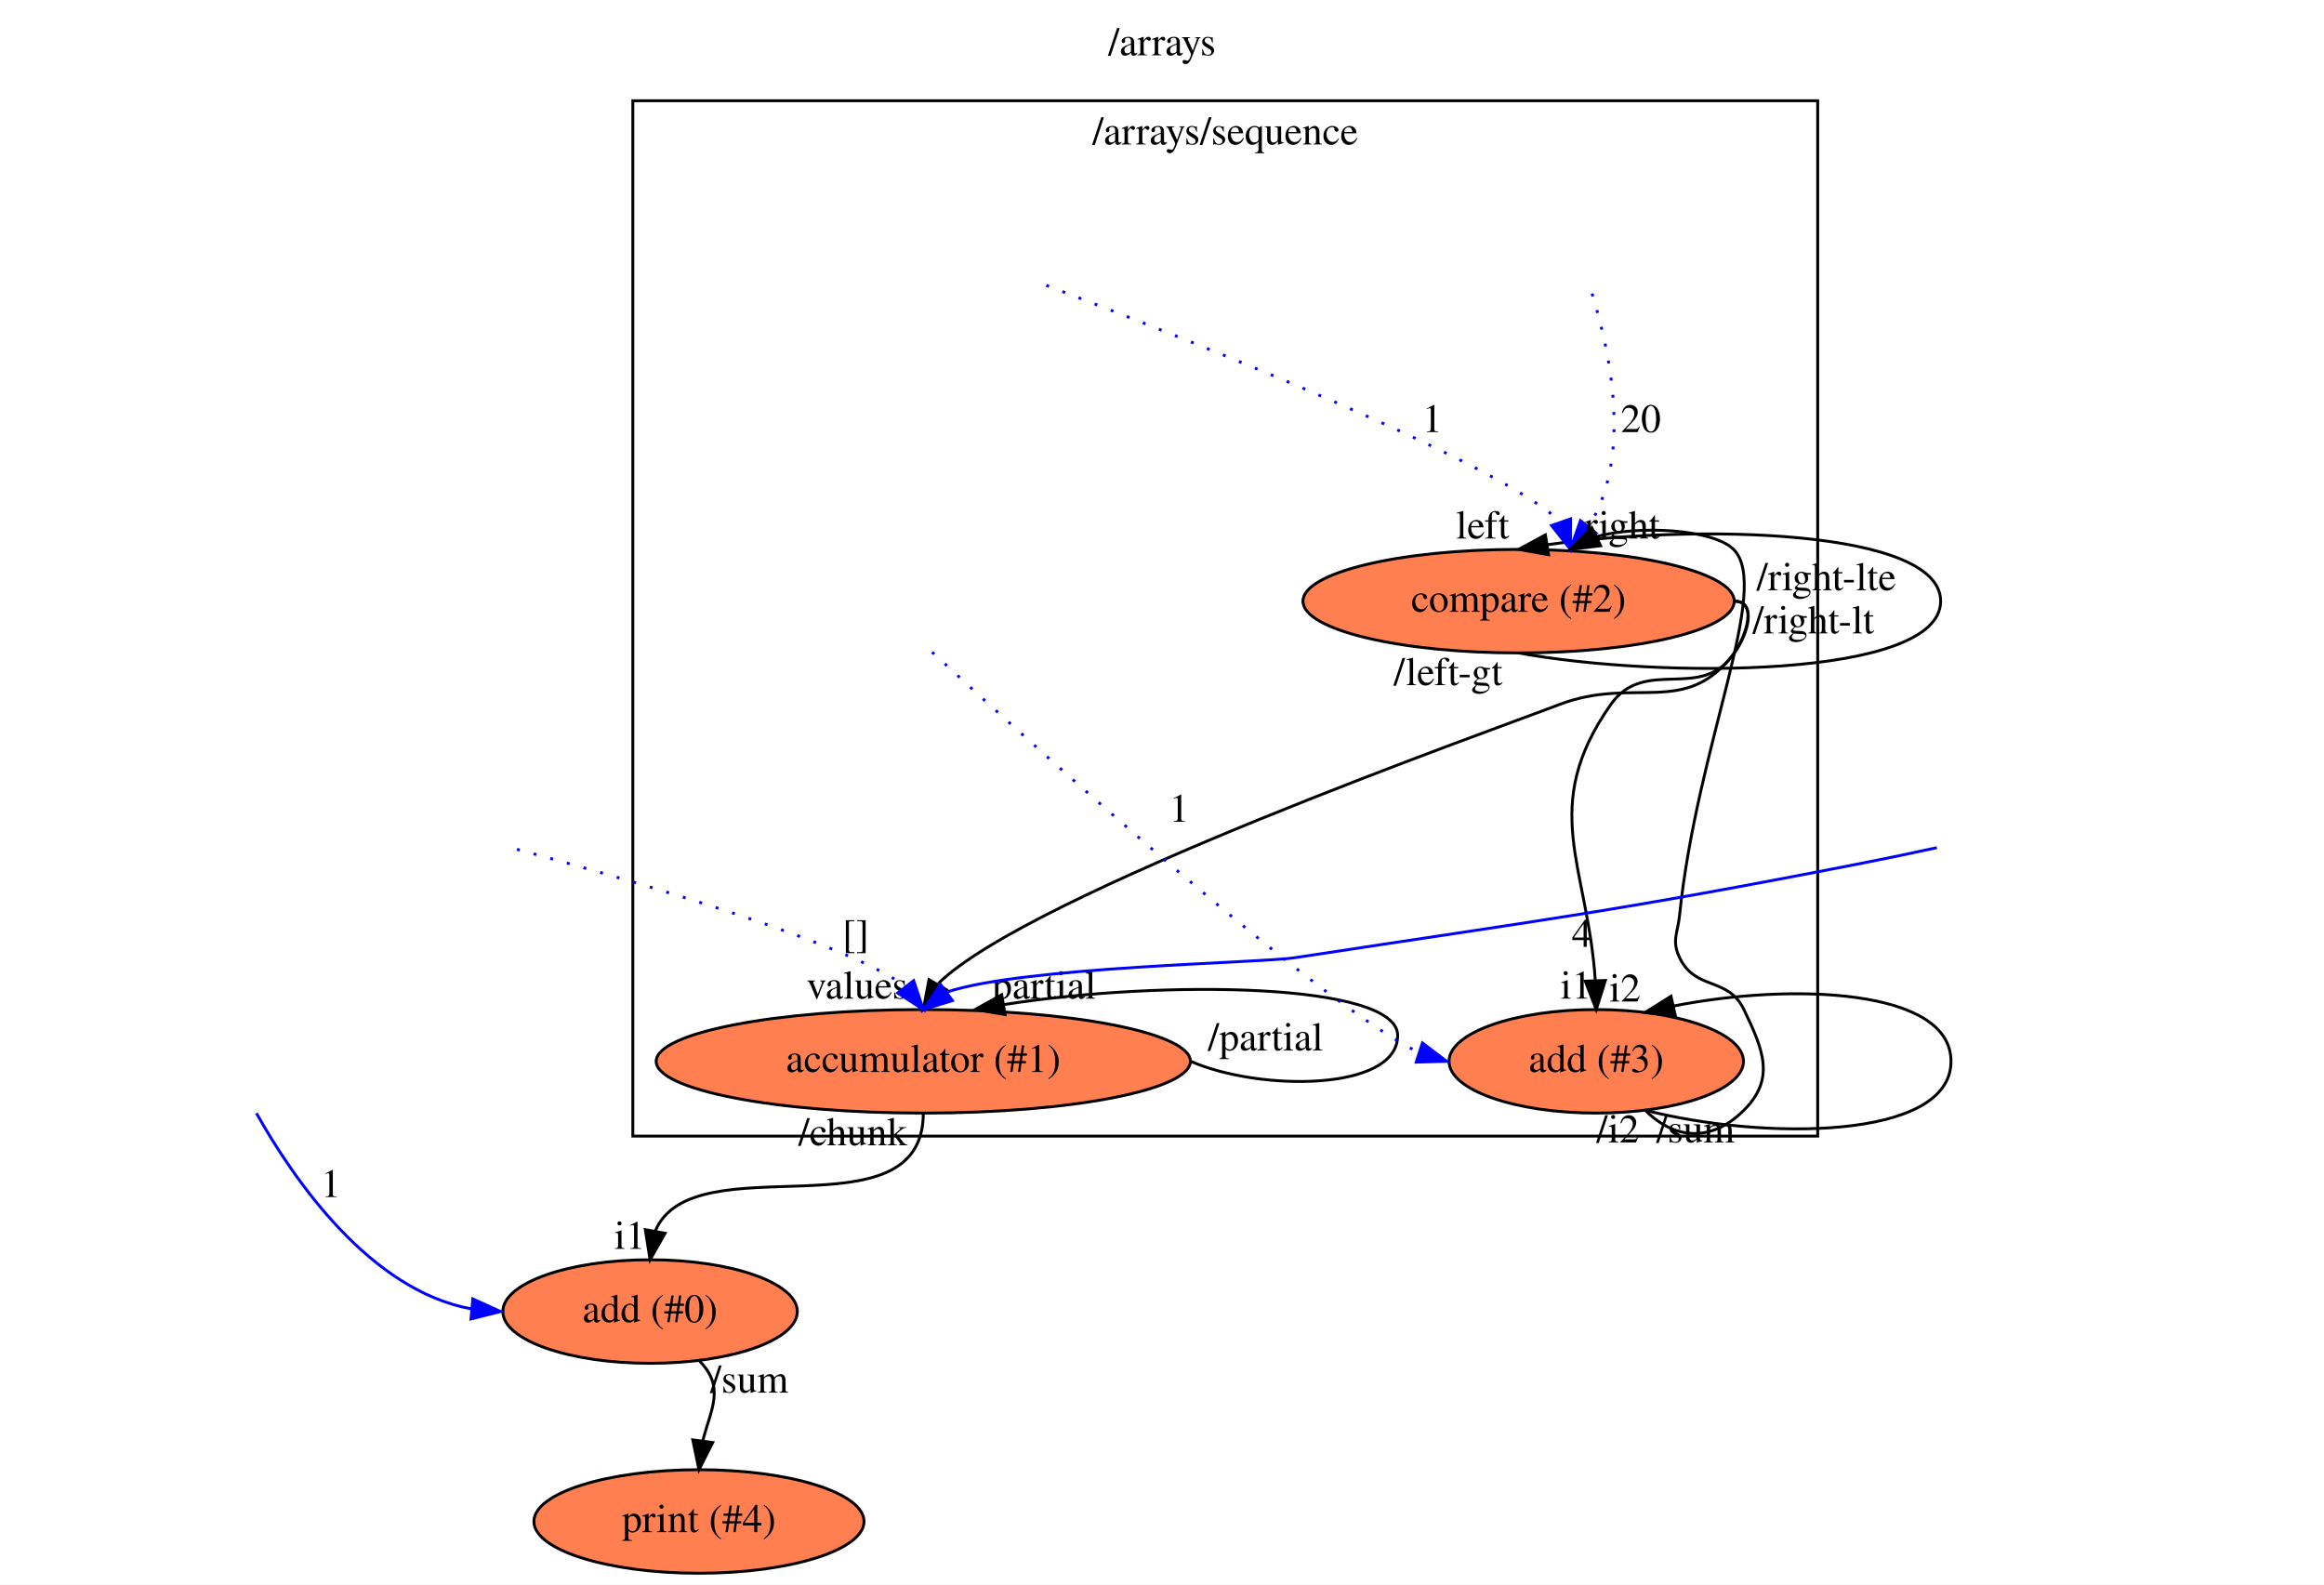
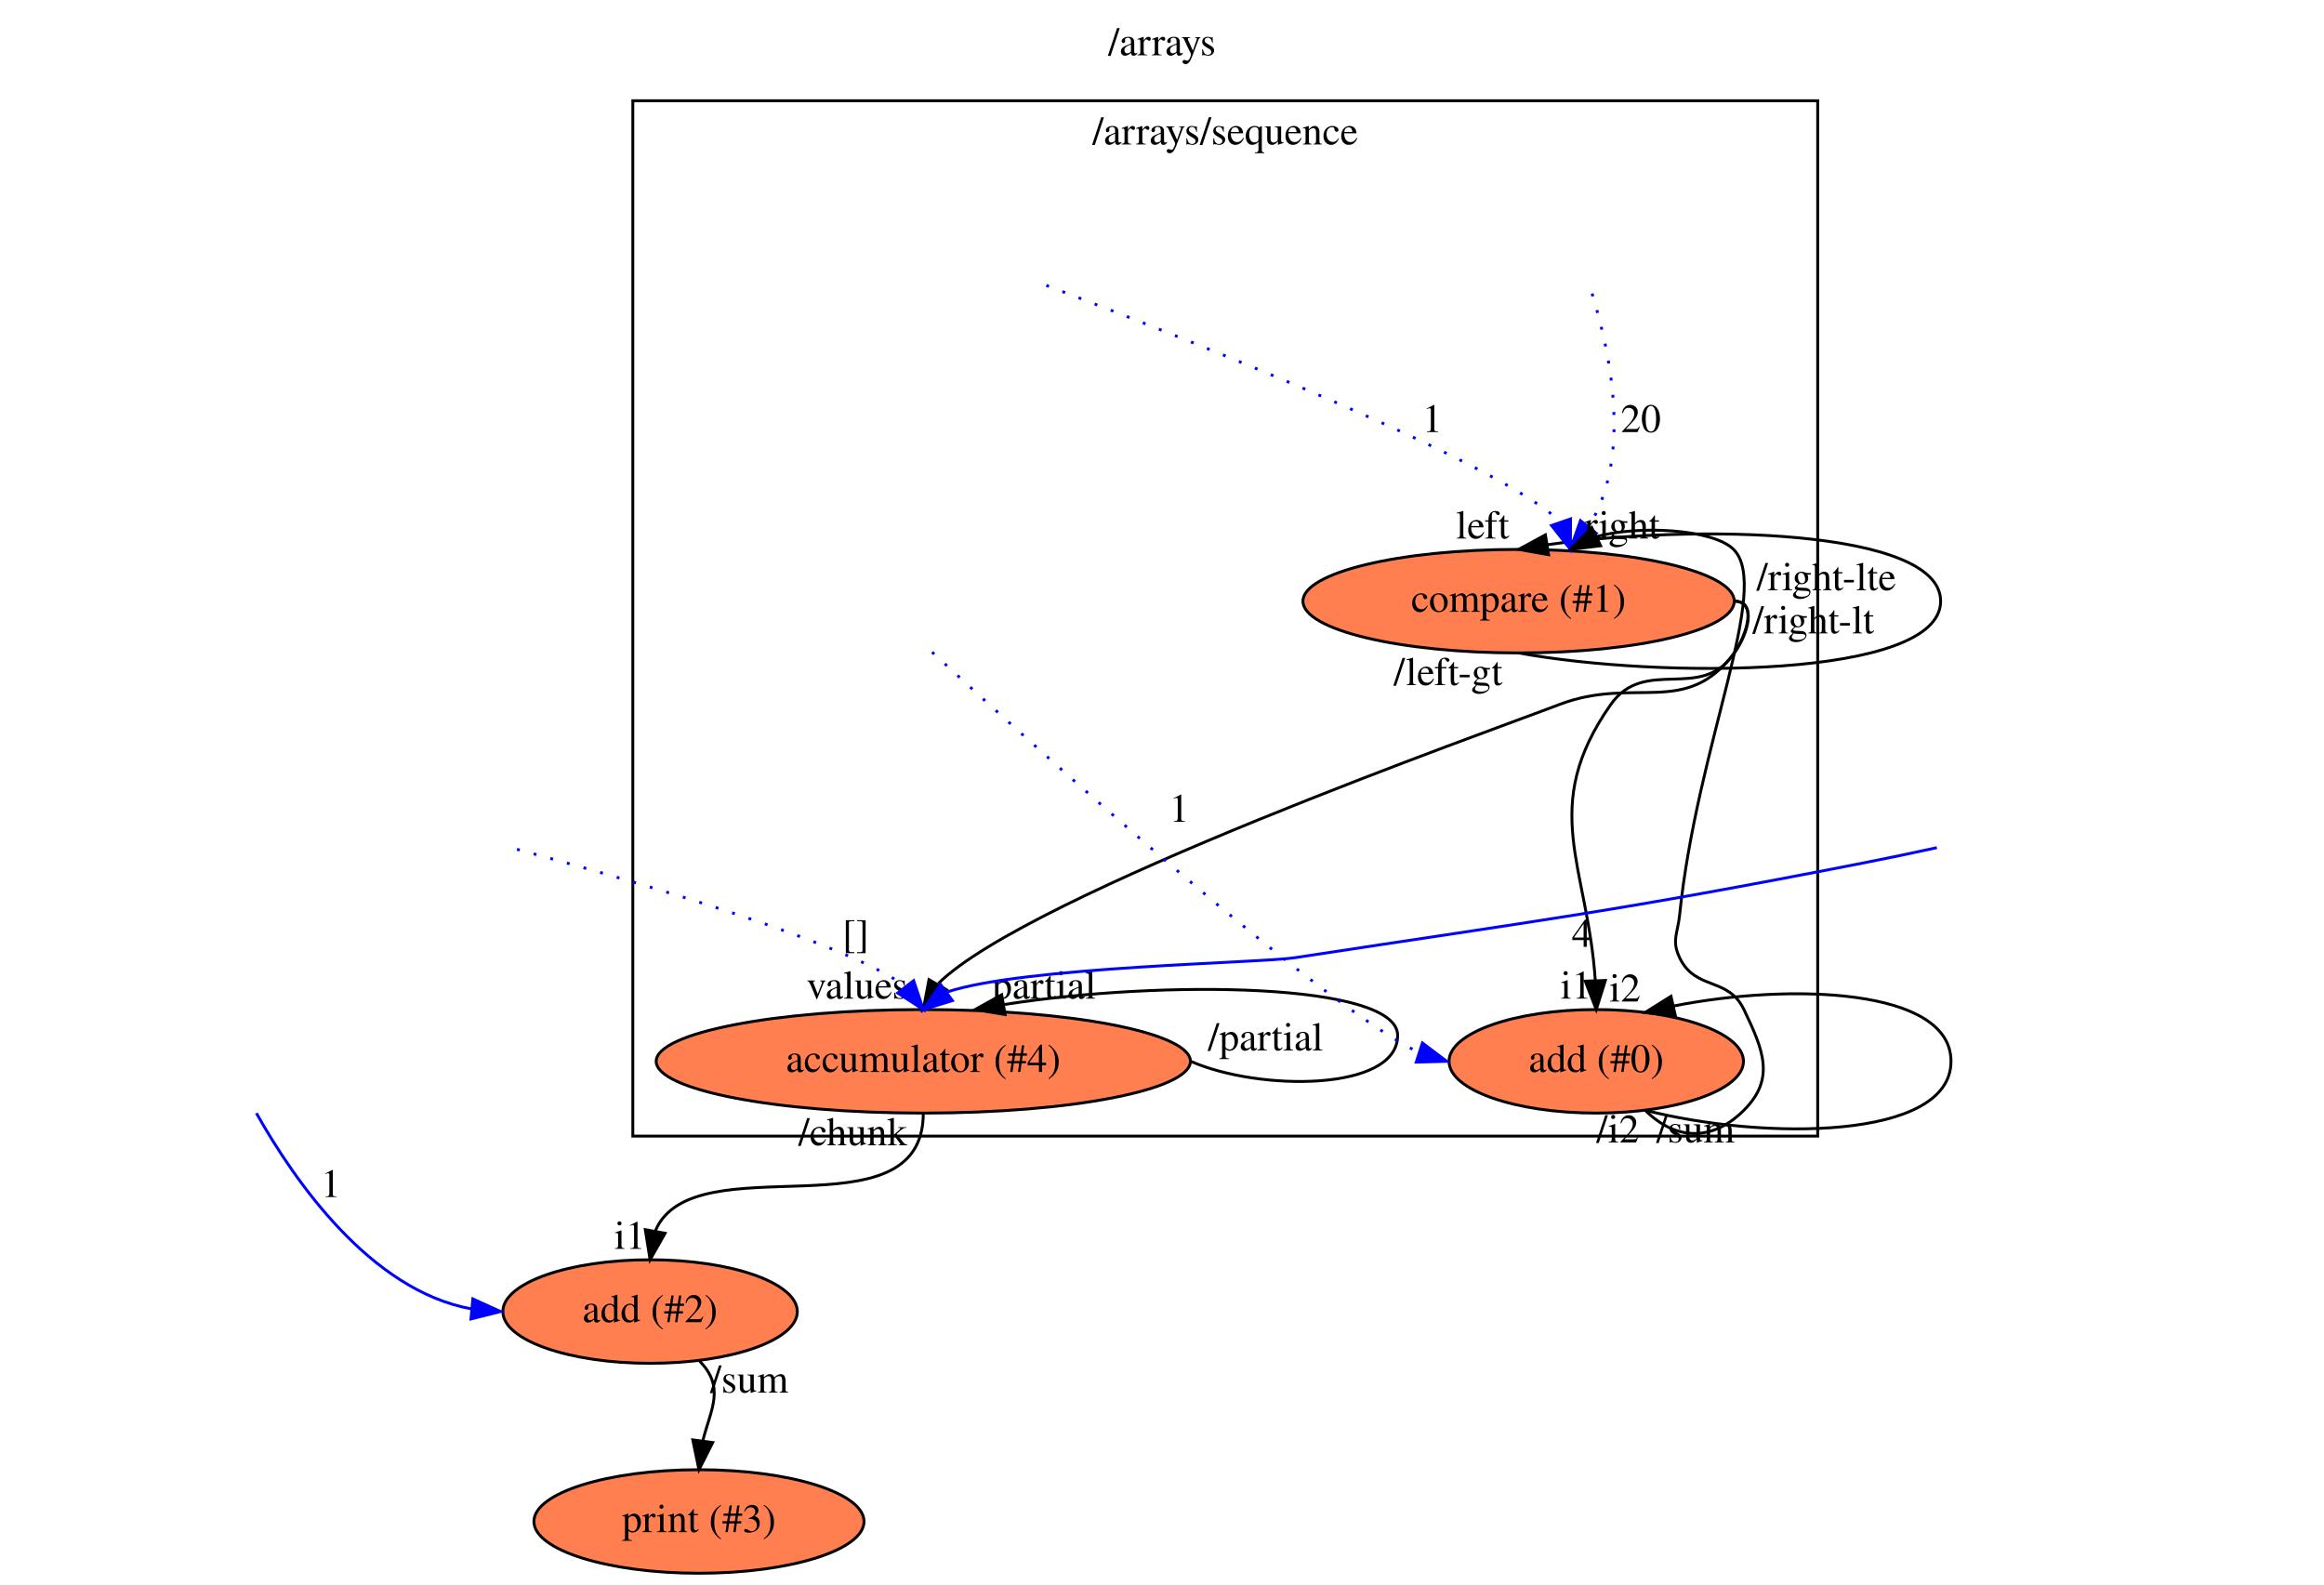
<svg xmlns="http://www.w3.org/2000/svg" xmlns:xlink="http://www.w3.org/1999/xlink" width="808pt" height="551pt" viewBox="0.00 0.00 808.09 551.00">
  <g id="graph0" class="graph" transform="scale(1 1) rotate(0) translate(4 547)">
    <polygon fill="#ffffff" stroke="transparent" points="-4,4 -4,-547 804.087,-547 804.087,4 -4,4" />
    <text text-anchor="middle" x="400.043" y="-527.8" font-family="Times,serif" font-size="14.00" fill="#000000">/arrays</text>
    <g id="clust1" class="cluster">
      <polygon fill="none" stroke="#000000" points="216.043,-152 216.043,-512 628.043,-512 628.043,-152 216.043,-152" />
      <text text-anchor="middle" x="422.043" y="-496.8" font-family="Times,serif" font-size="14.00" fill="#000000">/arrays/sequence</text>
    </g>
    <g id="node1" class="node">
      <g id="a_node1">
-         <a xlink:href="file:///home/travis/build/andrewdavidmackenzie/flow/flowstdlib/control/compare_switch/compare_switch.html" xlink:title="compare (#2)">
+         <a xlink:href="file:///home/travis/build/andrewdavidmackenzie/flow/flowstdlib/control/compare_switch/compare_switch.html" xlink:title="compare (#1)">
          <ellipse fill="#ff7f50" stroke="#000000" cx="524.043" cy="-338" rx="74.987" ry="18" />
-           <text text-anchor="middle" x="524.043" y="-334.3" font-family="Times,serif" font-size="14.00" fill="#000000">compare (#2)</text>
+           <text text-anchor="middle" x="524.043" y="-334.3" font-family="Times,serif" font-size="14.00" fill="#000000">compare (#1)</text>
        </a>
      </g>
    </g>
    <g id="edge4" class="edge">
      <path fill="none" stroke="#000000" d="M524.043,-320C572.958,-311 670.787,-311 670.787,-338 670.787,-363.26 585.162,-364.888 534.072,-357.623" />
      <polygon fill="#000000" stroke="#000000" points="534.474,-354.143 524.043,-356 533.356,-361.053 534.474,-354.143" />
      <text text-anchor="middle" x="511.543" y="-359.8" font-family="Times,serif" font-size="14.00" fill="#000000">left</text>
      <text text-anchor="middle" x="499.543" y="-308.8" font-family="Times,serif" font-size="14.00" fill="#000000">/left-gt</text>
    </g>
    <g id="node4" class="node">
      <g id="a_node4">
-         <a xlink:href="file:///home/travis/build/andrewdavidmackenzie/flow/flowstdlib/data/accumulate/accumulate.html" xlink:title="accumulator (#1)">
+         <a xlink:href="file:///home/travis/build/andrewdavidmackenzie/flow/flowstdlib/data/accumulate/accumulate.html" xlink:title="accumulator (#4)">
          <ellipse fill="#ff7f50" stroke="#000000" cx="317.043" cy="-178" rx="92.883" ry="18" />
-           <text text-anchor="middle" x="317.043" y="-174.3" font-family="Times,serif" font-size="14.00" fill="#000000">accumulator (#1)</text>
+           <text text-anchor="middle" x="317.043" y="-174.3" font-family="Times,serif" font-size="14.00" fill="#000000">accumulator (#4)</text>
        </a>
      </g>
    </g>
    <g id="edge3" class="edge">
      <path fill="none" stroke="#000000" d="M599.043,-338C607.043,-338 603.833,-326.408 599.043,-320 582.119,-297.36 564.427,-312.145 538.043,-302 515.106,-293.18 353.62,-236.144 322.298,-205.079" />
      <polygon fill="#000000" stroke="#000000" points="325.082,-202.902 317.043,-196 319.023,-206.408 325.082,-202.902" />
      <text text-anchor="middle" x="294.043" y="-199.8" font-family="Times,serif" font-size="14.00" fill="#000000">values</text>
      <text text-anchor="middle" x="631.043" y="-341.8" font-family="Times,serif" font-size="14.00" fill="#000000">/right-lte</text>
    </g>
    <g id="node5" class="node">
      <g id="a_node5">
-         <a xlink:href="file:///home/travis/build/andrewdavidmackenzie/flow/flowstdlib/math/add/add.html" xlink:title="add (#3)">
+         <a xlink:href="file:///home/travis/build/andrewdavidmackenzie/flow/flowstdlib/math/add/add.html" xlink:title="add (#0)">
          <ellipse fill="#ff7f50" stroke="#000000" cx="551.043" cy="-178" rx="51.191" ry="18" />
-           <text text-anchor="middle" x="551.043" y="-174.3" font-family="Times,serif" font-size="14.00" fill="#000000">add (#3)</text>
+           <text text-anchor="middle" x="551.043" y="-174.3" font-family="Times,serif" font-size="14.00" fill="#000000">add (#0)</text>
        </a>
      </g>
    </g>
    <g id="edge5" class="edge">
      <path fill="none" stroke="#000000" d="M599.043,-338C607.043,-338 603.475,-326.66 599.043,-320 587.565,-302.752 567.925,-318.973 556.043,-302 531.003,-266.23 548.041,-246.263 550.708,-206.074" />
      <polygon fill="#000000" stroke="#000000" points="554.209,-206.111 551.043,-196 547.212,-205.878 554.209,-206.111" />
      <text text-anchor="middle" x="544.043" y="-199.8" font-family="Times,serif" font-size="14.00" fill="#000000">i1</text>
      <text text-anchor="middle" x="626.543" y="-326.8" font-family="Times,serif" font-size="14.00" fill="#000000">/right-lt</text>
    </g>
    <g id="edge1" class="edge">
      <path fill="none" stroke="#0000ff" stroke-dasharray="1,5" d="M549.585,-444.956C556.187,-423.548 563.443,-387.759 548.351,-363.899" />
      <polygon fill="#0000ff" stroke="#0000ff" points="551.018,-361.63 542.043,-356 545.548,-365.998 551.018,-361.63" />
      <text text-anchor="middle" x="566.543" y="-396.8" font-family="Times,serif" font-size="14.00" fill="#000000">20</text>
    </g>
    <g id="edge2" class="edge">
      <path fill="none" stroke="#0000ff" stroke-dasharray="1,5" d="M359.82,-447.797C417.085,-425.99 516.811,-386.183 538.787,-365.494" />
      <polygon fill="#0000ff" stroke="#0000ff" points="542.109,-366.595 542.043,-356 535.488,-364.324 542.109,-366.595" />
      <text text-anchor="middle" x="494.043" y="-396.8" font-family="Times,serif" font-size="14.00" fill="#000000">1</text>
    </g>
    <g id="edge11" class="edge">
      <path fill="none" stroke="#000000" d="M410.043,-178C433.985,-167.5 481.985,-167.5 481.985,-187 481.985,-205.357 400.485,-206.433 345.063,-197.736" />
      <polygon fill="#000000" stroke="#000000" points="345.494,-194.258 335.043,-196 344.299,-201.156 345.494,-194.258" />
      <text text-anchor="middle" x="359.043" y="-199.8" font-family="Times,serif" font-size="14.00" fill="#000000">partial</text>
      <text text-anchor="middle" x="436.043" y="-181.8" font-family="Times,serif" font-size="14.00" fill="#000000">/partial</text>
    </g>
    <g id="node9" class="node">
      <g id="a_node9">
-         <a xlink:href="file:///home/travis/build/andrewdavidmackenzie/flow/flowstdlib/math/add/add.html" xlink:title="add (#0)">
+         <a xlink:href="file:///home/travis/build/andrewdavidmackenzie/flow/flowstdlib/math/add/add.html" xlink:title="add (#2)">
          <ellipse fill="#ff7f50" stroke="#000000" cx="222.043" cy="-91" rx="51.191" ry="18" />
-           <text text-anchor="middle" x="222.043" y="-87.3" font-family="Times,serif" font-size="14.00" fill="#000000">add (#0)</text>
+           <text text-anchor="middle" x="222.043" y="-87.3" font-family="Times,serif" font-size="14.00" fill="#000000">add (#2)</text>
        </a>
      </g>
    </g>
    <g id="edge12" class="edge">
      <path fill="none" stroke="#000000" d="M317.043,-160C317.043,-116.009 236.99,-150.189 223.856,-119.023" />
      <polygon fill="#000000" stroke="#000000" points="227.267,-118.217 222.043,-109 220.379,-119.463 227.267,-118.217" />
      <text text-anchor="middle" x="215.043" y="-112.8" font-family="Times,serif" font-size="14.00" fill="#000000">i1</text>
      <text text-anchor="middle" x="292.543" y="-148.8" font-family="Times,serif" font-size="14.00" fill="#000000">/chunk</text>
    </g>
    <g id="edge8" class="edge">
      <path fill="none" stroke="#000000" d="M568.043,-161C578.837,-150.206 591.595,-150.206 602.389,-161 613.388,-171.999 609.104,-181.968 602.389,-196 596.884,-207.503 585.548,-202.497 580.043,-214 577.165,-220.013 579.367,-222.368 580.043,-229 586.076,-288.196 612.058,-342.728 598.787,-356 591.751,-363.036 566.04,-364.52 551.126,-360.452" />
      <polygon fill="#000000" stroke="#000000" points="552.563,-357.259 542.043,-356 549.482,-363.544 552.563,-357.259" />
      <text text-anchor="middle" x="560.043" y="-359.8" font-family="Times,serif" font-size="14.00" fill="#000000">right</text>
      <text text-anchor="middle" x="585.543" y="-149.8" font-family="Times,serif" font-size="14.00" fill="#000000">/sum</text>
    </g>
    <g id="edge7" class="edge">
      <path fill="none" stroke="#000000" d="M568.043,-161C609.158,-150.5 674.389,-150.5 674.389,-178 674.389,-203.405 618.717,-205.34 577.819,-197.209" />
      <polygon fill="#000000" stroke="#000000" points="578.569,-193.79 568.043,-195 577.026,-200.618 578.569,-193.79" />
      <text text-anchor="middle" x="561.043" y="-198.8" font-family="Times,serif" font-size="14.00" fill="#000000">i2</text>
      <text text-anchor="middle" x="558.543" y="-149.8" font-family="Times,serif" font-size="14.00" fill="#000000">/i2</text>
    </g>
    <g id="edge6" class="edge">
      <path fill="none" stroke="#0000ff" stroke-dasharray="1,5" d="M320.105,-320.266C360.492,-283.002 453.861,-198.566 489.161,-181.17" />
      <polygon fill="#0000ff" stroke="#0000ff" points="490.59,-184.387 499.043,-178 488.452,-177.722 490.59,-184.387" />
      <text text-anchor="middle" x="406.043" y="-261.3" font-family="Times,serif" font-size="14.00" fill="#000000">1</text>
    </g>
    <g id="edge9" class="edge">
      <path fill="none" stroke="#0000ff" stroke-dasharray="1,5" d="M175.764,-251.718C223.553,-238.821 290.17,-219.056 310.742,-204.136" />
      <polygon fill="#0000ff" stroke="#0000ff" points="313.687,-206.049 317.043,-196 308.153,-201.763 313.687,-206.049" />
      <text text-anchor="middle" x="293.543" y="-217.8" font-family="Times,serif" font-size="14.00" fill="#000000">[]</text>
    </g>
    <g id="edge10" class="edge">
      <path fill="none" stroke="#0000ff" d="M669.476,-252.293C660.979,-250.439 652.286,-248.613 644.043,-247 556.49,-229.868 534.23,-227.499 446.043,-214 434.085,-212.169 351.975,-210.934 325.355,-202.124" />
      <polygon fill="#0000ff" stroke="#0000ff" points="327.17,-199.114 317.043,-196 323.018,-204.75 327.17,-199.114" />
      <text text-anchor="middle" x="546.043" y="-217.8" font-family="Times,serif" font-size="14.00" fill="#000000">4</text>
    </g>
    <g id="node11" class="node">
      <g id="a_node11">
-         <a xlink:href="file:///home/travis/build/andrewdavidmackenzie/flow/flowr/src/lib/flowruntime/stdio/stdout.html" xlink:title="print (#4)">
+         <a xlink:href="file:///home/travis/build/andrewdavidmackenzie/flow/flowr/src/lib/flowruntime/stdio/stdout.html" xlink:title="print (#3)">
          <ellipse fill="#ff7f50" stroke="#000000" cx="239.043" cy="-18" rx="57.391" ry="18" />
-           <text text-anchor="middle" x="239.043" y="-14.3" font-family="Times,serif" font-size="14.00" fill="#000000">print (#4)</text>
+           <text text-anchor="middle" x="239.043" y="-14.3" font-family="Times,serif" font-size="14.00" fill="#000000">print (#3)</text>
        </a>
      </g>
    </g>
    <g id="edge14" class="edge">
      <path fill="none" stroke="#000000" d="M239.043,-74C248.373,-64.67 243.125,-57.033 240.383,-46.085" />
      <polygon fill="#000000" stroke="#000000" points="243.829,-45.452 239.043,-36 236.89,-46.374 243.829,-45.452" />
      <text text-anchor="middle" x="256.543" y="-62.8" font-family="Times,serif" font-size="14.00" fill="#000000">/sum</text>
    </g>
    <g id="edge13" class="edge">
      <path fill="none" stroke="#0000ff" d="M85.157,-159.974C98.24,-136.681 124.701,-98.342 159.891,-91.924" />
      <polygon fill="#0000ff" stroke="#0000ff" points="160.402,-95.392 170.043,-91 159.767,-88.421 160.402,-95.392" />
      <text text-anchor="middle" x="111.043" y="-130.8" font-family="Times,serif" font-size="14.00" fill="#000000">1</text>
    </g>
  </g>
</svg>
